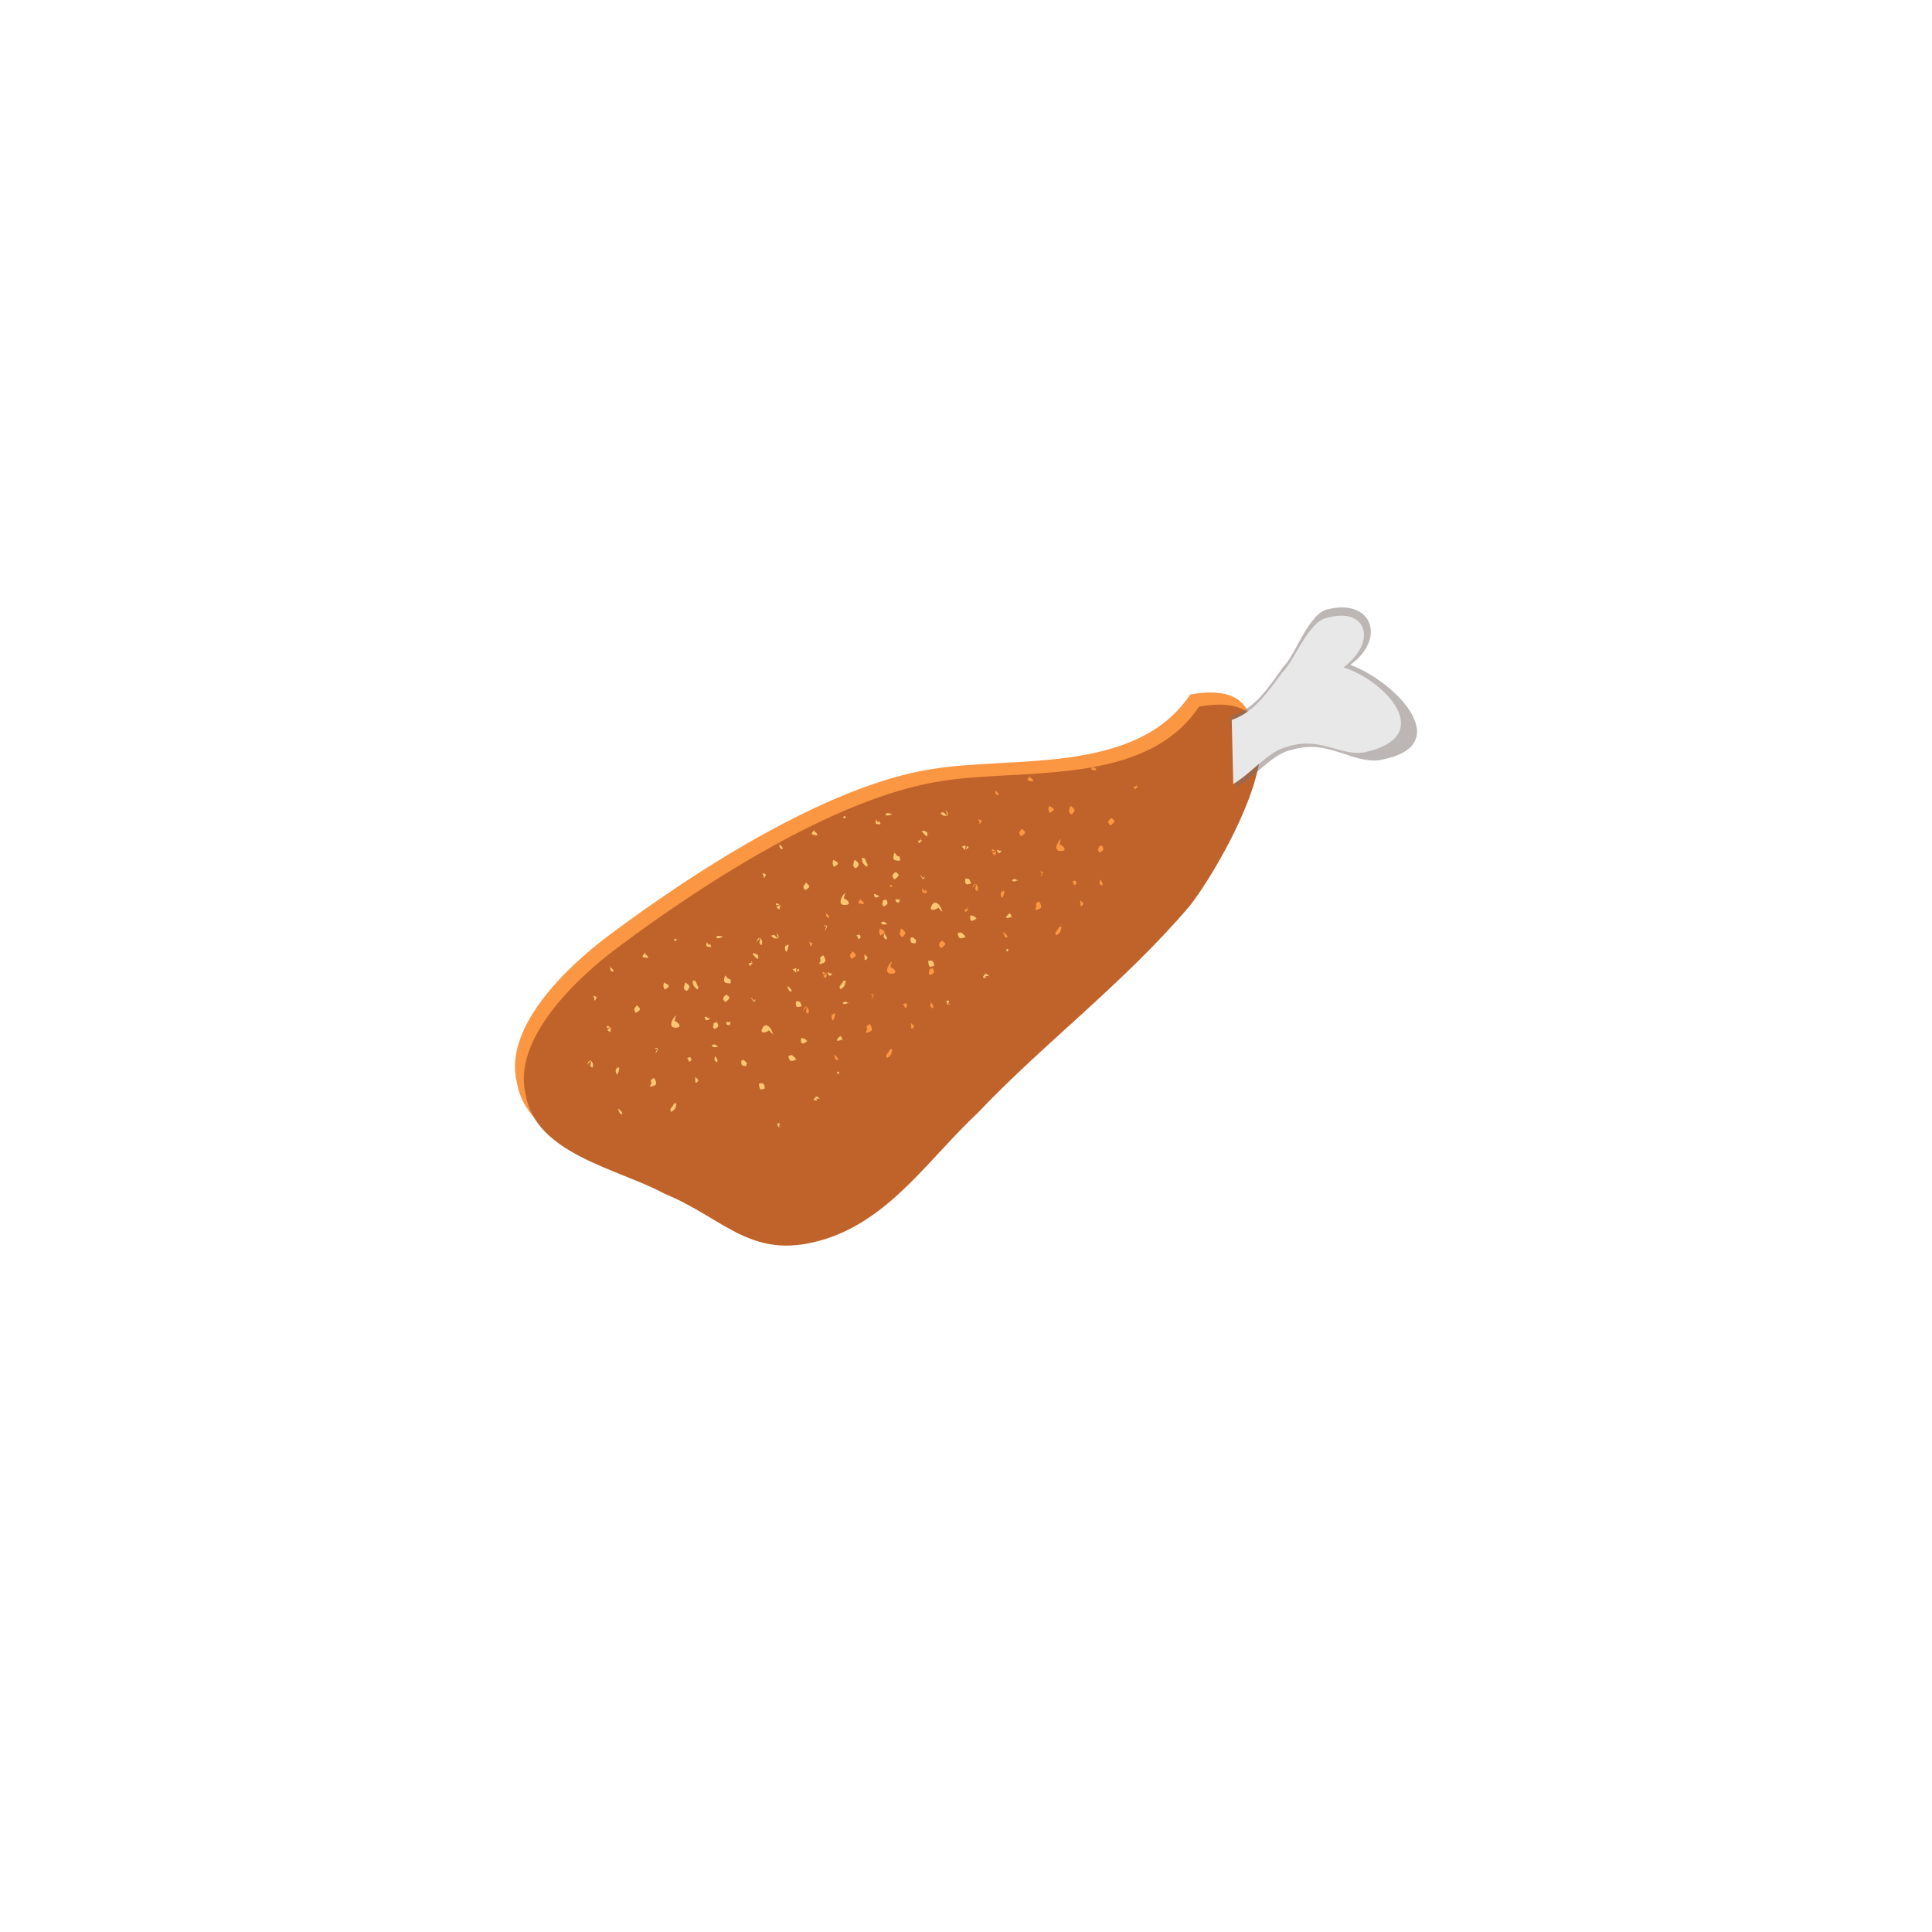
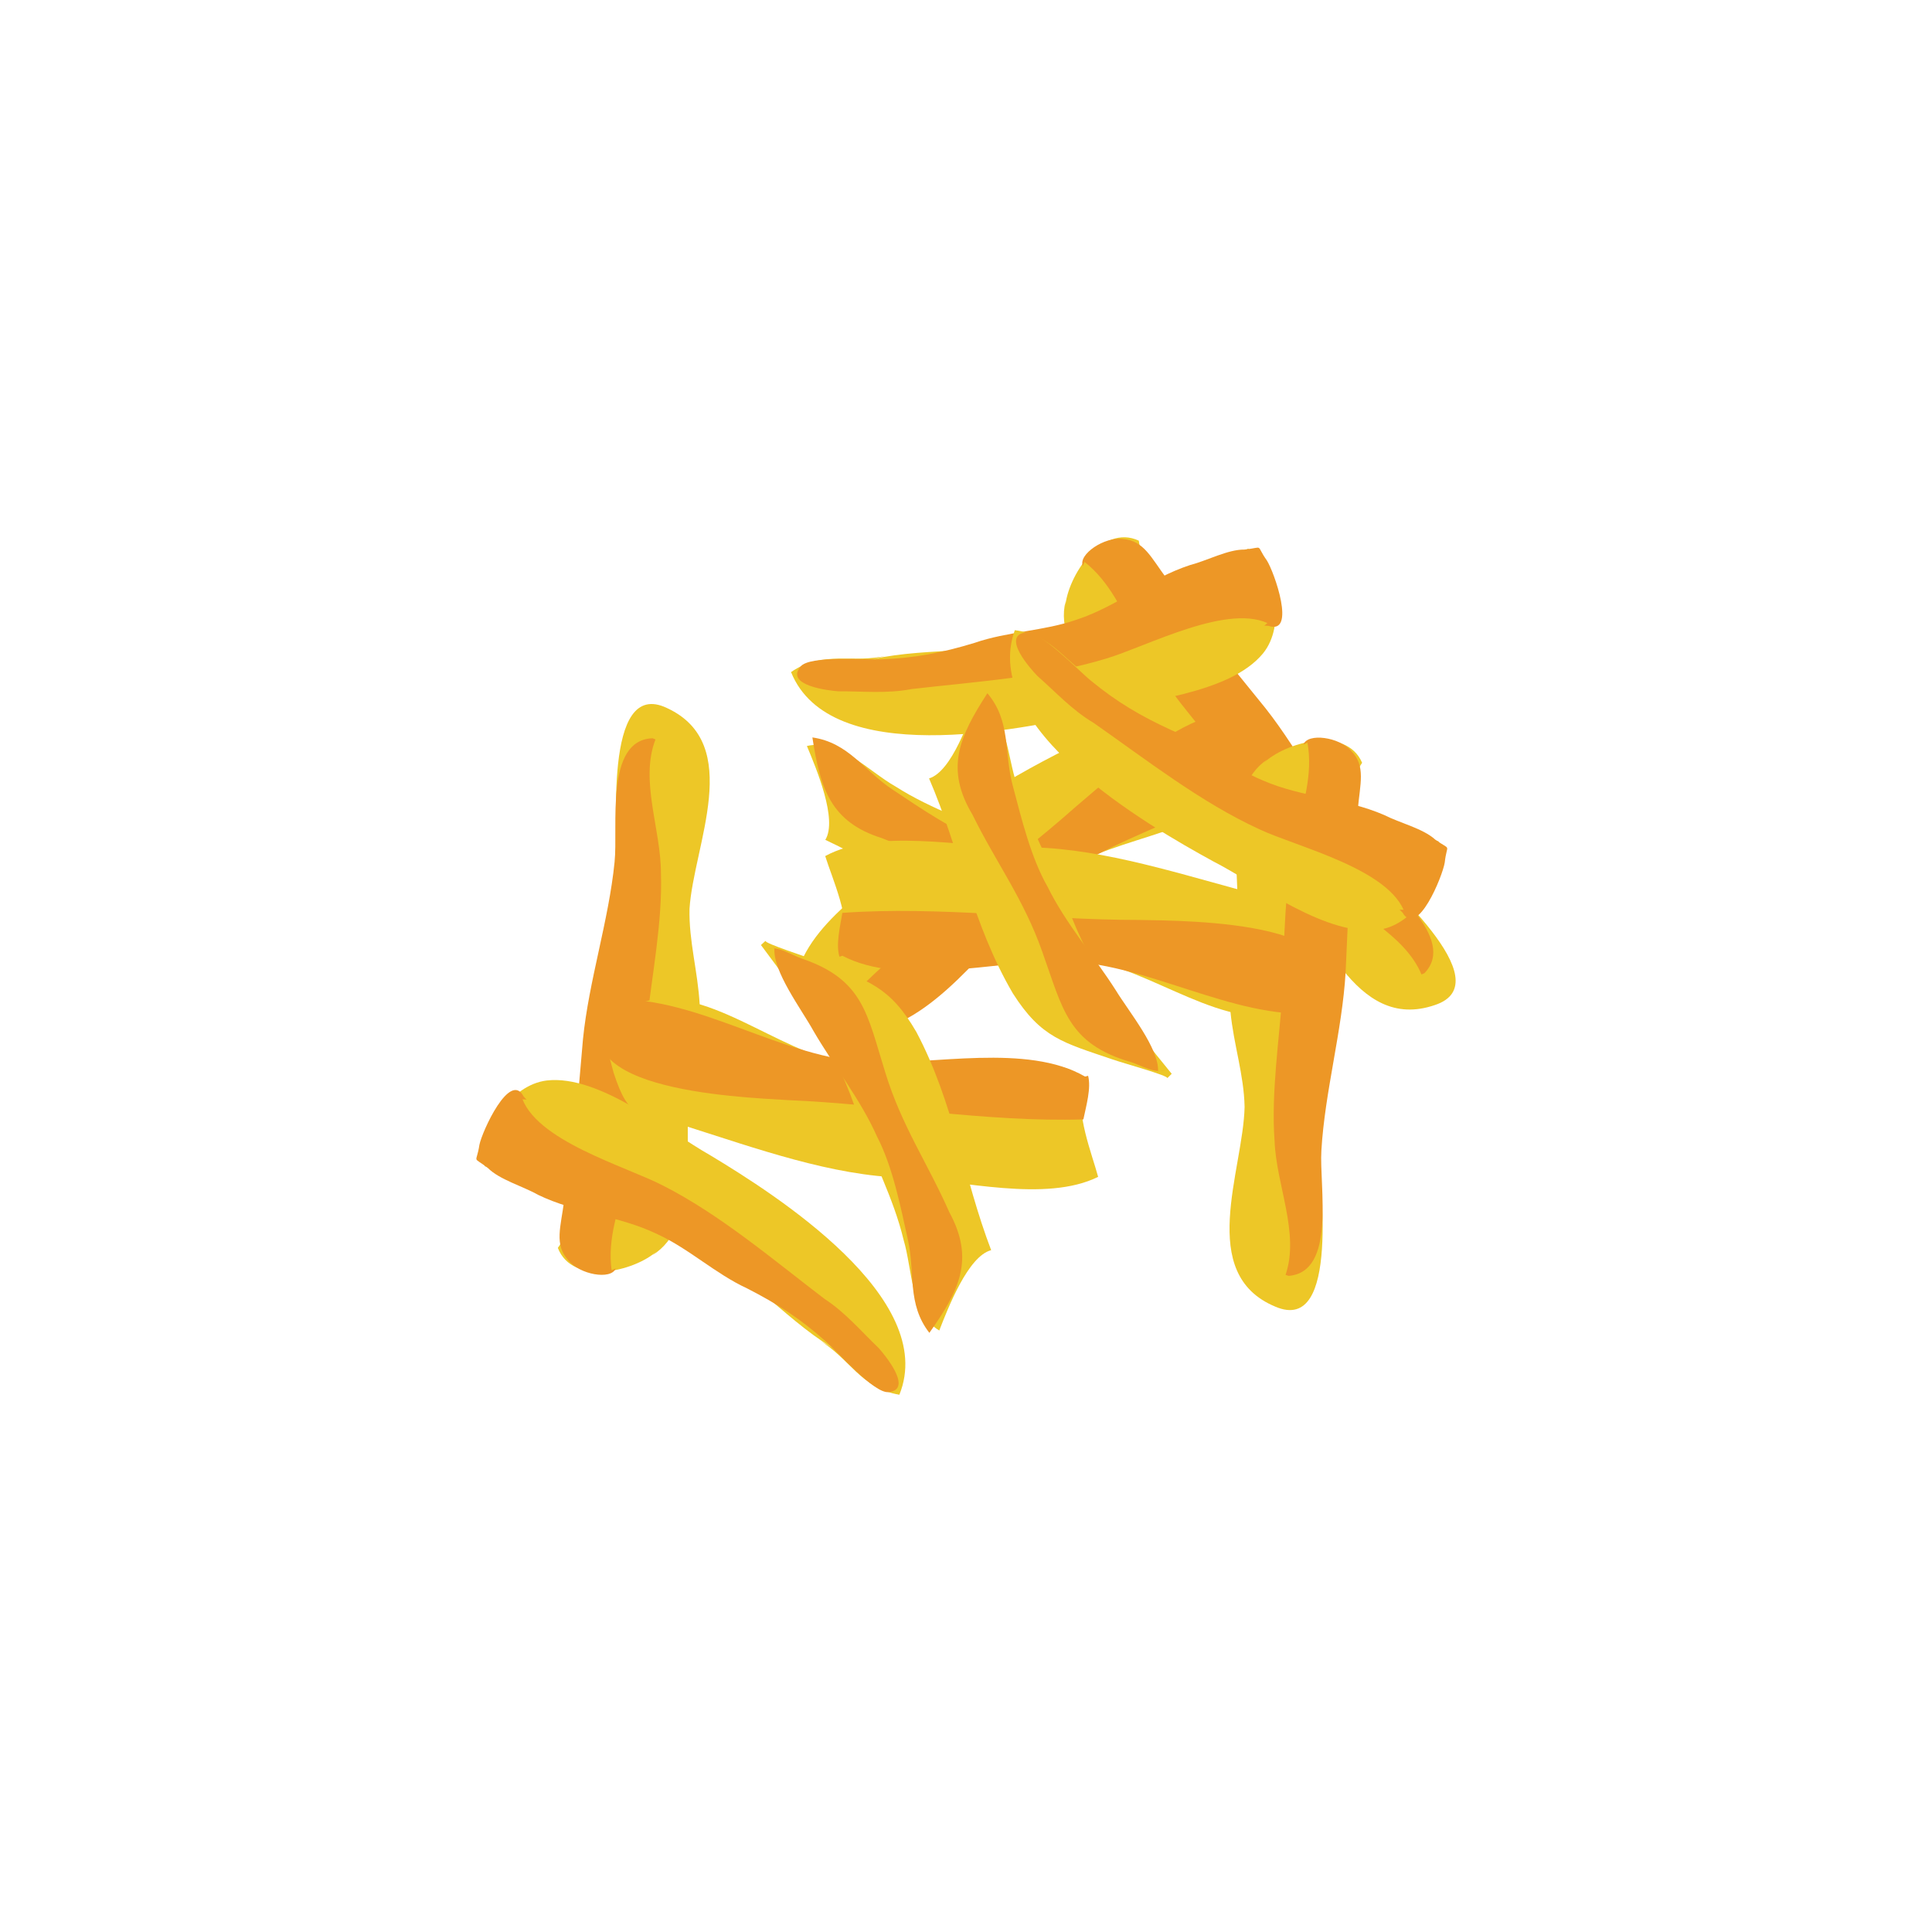
<svg xmlns="http://www.w3.org/2000/svg" version="1.1" id="Ebene_1" x="0px" y="0px" width="450px" height="450px" viewBox="0 0 450 450" enable-background="new 0 0 450 450" xml:space="preserve">
-   <g id="chicken_wing">
-     <g>
-       <path fill="#FB9642" d="M277.217,161.765c-12.505,18.854-41.693,14.277-60.122,17.364c-24.864,3.805-56.687,24.807-75.457,38.881    c-9.39,7.043-24.5,21.234-21.238,34.168c2.316,13.821,21.463,17.17,32.28,23.006c14.478,5.955,20.571,16.229,38.169,10.362    c14.822-5.036,23.493-18.511,34.829-29.155c15.164-16.023,33.936-30.103,49.16-47.957    C281.506,200.394,307.633,156.3,277.217,161.765" />
-     </g>
-     <g>
-       <path fill="#C0632A" d="M279.27,164.59c-12.506,18.859-41.693,14.278-60.124,17.365c-24.866,3.805-56.687,24.807-75.458,38.883    c-9.385,7.041-24.495,21.234-21.234,34.168c2.316,13.82,21.46,17.17,32.277,23.008c14.477,5.95,20.571,16.229,38.168,10.36    c14.827-5.036,23.497-18.513,34.83-29.155c15.164-16.025,33.937-30.103,49.158-47.956    C283.557,203.221,309.688,159.129,279.27,164.59" />
-     </g>
-     <g>
-       <g>
-         <path fill="#FBC672" d="M148.315,234.139c-0.371,0.752-0.996,0.754-0.242,1.752C149.696,235.129,148.948,234.758,148.315,234.139     " />
-       </g>
-       <g>
-         <path fill="#FBC672" d="M154.919,228.345c-0.37,0.753-0.618,1.257-0.114,2.13c1.622-0.76,0.869-1.132-0.134-1.627" />
-       </g>
-       <g>
-         <path fill="#FBC672" d="M159.431,229.324c0.004,0.627-0.496,1.002,0.51,1.496c1.12-1.006,0.621-1.252-0.264-1.998" />
-       </g>
-       <g>
-         <path fill="#FBC672" d="M157.465,236.467c-1.122,1.008-1.862,3.143,0.14,2.881c1.627-0.134-0.134-1.629-0.509-1.5" />
-       </g>
-       <g>
-         <path fill="#FBC672" d="M152.998,244.252c0.127,0.373-0.37,0.752-0.245,1.127c0.247-0.501,0.372-0.754,0.495-1.004     c-0.124-0.373-0.752-0.372-0.626,0.002" />
-       </g>
-       <g>
-         <path fill="#FBC672" d="M160.018,246.469c0.252,0.124,0.381,0.498,0.507,0.871c0.874-0.503,0.373-0.752,0.244-1.125" />
-       </g>
-       <g>
-         <path fill="#FBC672" d="M166.234,238.299c0.006,0.629-0.496,1.002,0.259,1.377c1.251-0.632,0.746-0.881,0.493-1.63" />
-       </g>
-       <g>
-         <path fill="#FBC672" d="M168.706,232.03c-0.121,0.25-0.624,0.629,0.257,1.376c1.497-1.137,0.874-1.133,0.245-1.756" />
-       </g>
-       <g>
-         <path fill="#FBC672" d="M151.791,252.393c0.121-0.25-0.252-0.123-0.375,0.754c1.749-0.386,1.624-0.762,0.991-2.006     c-0.626,0.002-0.498,0.377-0.871,0.502" />
-       </g>
-       <g>
-         <path fill="#FBC672" d="M143.63,248.053c-0.12,0.877-0.488,1.631,0.138,2.254c0.373-0.753,0.373-0.753,0.491-1.631     c-0.501-0.246-0.498,0.381-0.749,0.254" />
-       </g>
-       <g>
-         <path fill="#FBC672" d="M144.187,258.938c0.379,1.129,1.628,0.494-0.254-0.746" />
-       </g>
-       <g>
-         <path fill="#FBC672" d="M156.82,257.375c-0.373,0.752-0.999,0.756-0.493,1.629c0.875-0.505,0.997-0.754,1.242-1.887     c-0.126-0.371-0.627,0.006-0.627,0.006" />
-       </g>
-       <g>
-         <path fill="#FBC672" d="M161.924,251.465c0.249,0.123-0.25,0.502,0.251,0.75c0.999-0.756,0.123-0.877-0.259-1.377" />
-       </g>
-       <g>
-         <path fill="#FBC672" d="M166.524,245.936c0.002,0.621-0.496,1.004,0.51,1.5C167.405,246.682,166.653,246.311,166.524,245.936" />
-       </g>
-       <g>
-         <path fill="#FBC672" d="M142.334,239.297c-0.247,0.504-1.625,0.137-0.245,1.131c0.371-1.38,0.371-0.757-0.506-1.501     c-0.375,0.13-0.248,0.501-0.248,0.501" />
-       </g>
-       <g>
-         <path fill="#FBC672" d="M137.617,246.959c0.13,1-0.62,1.252,0.383,1.748C138.249,247.578,138.123,247.832,137.617,246.959     c-0.747,0.253-0.627,0.627-0.87,1.127" />
-       </g>
-       <g>
-         <path fill="#FBC672" d="M138.291,232.309c0.253,0.125,0.006,0.625,0.258,0.75c0.87-1.131,0.117-0.877-0.38-1.125" />
-       </g>
-       <g>
-         <path fill="#FBC672" d="M142.139,225.156c0.125,0.374-0.373,0.752,0.633,1.25l0.122-0.256l0,0     c-0.254-0.747-0.629-0.62-1.007-1.117" />
-       </g>
-       <g>
-         <path fill="#FBC672" d="M150.382,221.736c-0.747,0.877-1.247,1.256,0.256,1.375c0.25,0.121,0.498-0.378,0.373-0.131     c-0.501-0.869-1.128-0.869-0.877-0.744" />
-       </g>
-       <g>
-         <path fill="#FBC672" d="M157.75,218.818c-0.376,0.126-0.63-0.624-0.748,0.254l0.25,0.125c0.623-0.006,0,0,0,0" />
-       </g>
-       <g>
-         <path fill="#FBC672" d="M164.638,219.41c0.003,0.625-0.621,1.254,1.005,1.119l0,0c0.125-0.252-0.375-0.498-0.253-0.749     c-0.376,0.128-0.248,0.503-0.248,0.503" />
-       </g>
-       <g>
-         <path fill="#FBC672" d="M175.051,224.238c-0.126,0.25-1.127-0.248-0.369,0.752l0.62-0.628c-0.63-0.622-0.38-0.5-0.125-0.375" />
-       </g>
-     </g>
-     <g>
-       <g>
-         <path fill="#FBC672" d="M186.784,234.341c-0.452-0.707-0.131-1.245-1.375-1.11C185.219,235.012,185.928,234.561,186.784,234.341" />
-       </g>
-       <g>
-         <path fill="#FBC672" d="M188.339,242.986c-0.452-0.707-0.759-1.18-1.763-1.197c-0.19,1.783,0.52,1.33,1.46,0.725" />
-       </g>
-       <g>
-         <path fill="#FBC672" d="M185.17,246.348c-0.536-0.324-0.6-0.943-1.543-0.339c0.284,1.481,0.754,1.175,1.848,0.81" />
-       </g>
-       <g>
-         <path fill="#FBC672" d="M180.067,240.975c-0.285-1.479-1.727-3.213-2.537-1.365c-0.724,1.464,1.461,0.724,1.546,0.338" />
-       </g>
-       <g>
-         <path fill="#FBC672" d="M175.705,233.132c-0.389-0.081-0.455-0.702-0.839-0.788c0.303,0.471,0.451,0.707,0.604,0.94     c0.387,0.083,0.707-0.451,0.321-0.536" />
-       </g>
-       <g>
-         <path fill="#FBC672" d="M170.182,238.003c-0.235,0.151-0.623,0.065-1.011-0.017c-0.015,1.008,0.459,0.705,0.844,0.791" />
-       </g>
-       <g>
-         <path fill="#FBC672" d="M173.972,247.543c-0.538-0.318-0.604-0.941-1.312-0.488c-0.1,1.396,0.371,1.094,1.143,1.262" />
-       </g>
-       <g>
-         <path fill="#FBC672" d="M178.071,252.896c-0.153-0.237-0.221-0.859-1.315-0.491c0.201,1.868,0.52,1.331,1.379,1.112" />
-       </g>
-       <g>
-         <path fill="#FBC672" d="M169.354,227.896c0.152,0.235,0.234-0.151-0.453-0.707c-0.575,1.699-0.186,1.783,1.208,1.885     c0.32-0.539-0.064-0.621,0.019-1.01" />
-       </g>
-       <g>
-         <path fill="#FBC672" d="M177.282,223.148c-0.69-0.559-1.146-1.264-2.002-1.047c0.452,0.709,0.452,0.709,1.144,1.264     c0.47-0.302-0.068-0.622,0.168-0.775" />
-       </g>
-       <g>
-         <path fill="#FBC672" d="M167.667,218.004c-1.158-0.249-1.262,1.144,0.773,0.173" />
-       </g>
-       <g>
-         <path fill="#FBC672" d="M162.493,229.636c-0.455-0.706-0.134-1.243-1.143-1.261c-0.019,1.01,0.134,1.245,0.969,2.035     c0.387,0.087,0.324-0.539,0.324-0.539" />
-       </g>
-       <g>
-         <path fill="#FBC672" d="M164.919,237.057c-0.234,0.148-0.299-0.471-0.772-0.171c0.135,1.246,0.69,0.556,1.311,0.488" />
-       </g>
-       <g>
-         <path fill="#FBC672" d="M167.285,243.854c-0.538-0.32-0.605-0.942-1.55-0.338C166.191,244.221,166.898,243.768,167.285,243.854" />
-       </g>
-       <g>
-         <path fill="#FBC672" d="M185.448,226.551c-0.303-0.466,0.727-1.459-0.84-0.79c0.993,1.028,0.456,0.71,1.546,0.339     c0.085-0.385-0.303-0.471-0.303-0.471" />
-       </g>
-       <g>
-         <path fill="#FBC672" d="M181.322,218.56c-0.926-0.401-0.759-1.179-1.7-0.571C180.464,218.777,180.312,218.542,181.322,218.56     c0.168-0.771-0.216-0.858-0.522-1.329" />
-       </g>
-       <g>
-         <path fill="#FBC672" d="M193.52,226.699c-0.236,0.15-0.538-0.324-0.773-0.172c0.52,1.33,0.688,0.556,1.161,0.253" />
-       </g>
-       <g>
-         <path fill="#FBC672" d="M197.664,233.68c-0.385-0.082-0.448-0.705-1.393-0.104l0.148,0.238l0,0     c0.774,0.168,0.859-0.219,1.479-0.284" />
-       </g>
-       <g>
-         <path fill="#FBC672" d="M196.344,242.508c-0.37-1.094-0.434-1.717-1.312-0.486c-0.234,0.149,0.064,0.619-0.082,0.384     c1.005,0.019,1.325-0.521,1.092-0.367" />
-       </g>
-       <g>
-         <path fill="#FBC672" d="M195.04,250.326c0.084-0.385,0.857-0.217,0.17-0.771l-0.235,0.149c-0.32,0.537,0,0,0,0" />
-       </g>
-       <g>
-         <path fill="#FBC672" d="M190.979,255.921c-0.537-0.319-0.754-1.179-1.479,0.284l0,0c0.15,0.238,0.621-0.066,0.771,0.17     c0.085-0.387-0.299-0.471-0.299-0.471" />
-       </g>
-       <g>
-         <path fill="#FBC672" d="M181.469,262.352c-0.149-0.235,0.792-0.843-0.449-0.707l0.216,0.855c0.856-0.215,0.621-0.064,0.389,0.087     " />
-       </g>
-     </g>
-     <g>
-       <g>
-         <path fill="#FBC672" d="M187.74,205.568c-0.372,0.75-1,0.754-0.241,1.754C189.122,206.561,188.37,206.189,187.74,205.568" />
-       </g>
-       <g>
-         <path fill="#FBC672" d="M194.345,199.776c-0.373,0.75-0.621,1.257-0.117,2.127c1.623-0.759,0.871-1.13-0.134-1.625" />
-       </g>
-       <g>
-         <path fill="#FBC672" d="M198.855,200.754c0.004,0.625-0.494,1.004,0.508,1.499c1.122-1.007,0.621-1.253-0.26-1.999" />
-       </g>
-       <g>
-         <path fill="#FBC672" d="M196.891,207.9c-1.122,1.004-1.861,3.136,0.136,2.879c1.629-0.135-0.13-1.63-0.506-1.5" />
-       </g>
-       <g>
-         <path fill="#FBC672" d="M192.422,215.684c0.128,0.37-0.373,0.752-0.244,1.129c0.248-0.505,0.373-0.759,0.494-1.006     c-0.125-0.376-0.751-0.374-0.625,0.003" />
-       </g>
-       <g>
-         <path fill="#FBC672" d="M199.446,217.9c0.248,0.122,0.376,0.498,0.501,0.871c0.875-0.502,0.373-0.749,0.245-1.126" />
-       </g>
-       <g>
-         <path fill="#FBC672" d="M205.659,209.732c0.007,0.625-0.494,1.004,0.257,1.377c1.249-0.635,0.748-0.883,0.492-1.633" />
-       </g>
-       <g>
-         <path fill="#FBC672" d="M208.133,203.461c-0.126,0.252-0.625,0.627,0.259,1.374c1.494-1.133,0.868-1.128,0.238-1.752" />
-       </g>
-       <g>
-         <path fill="#FBC672" d="M191.212,223.823c0.125-0.251-0.25-0.121-0.37,0.755c1.749-0.385,1.621-0.76,0.99-2.01     c-0.625,0.006-0.498,0.381-0.873,0.506" />
-       </g>
-       <g>
-         <path fill="#FBC672" d="M183.052,219.487c-0.115,0.874-0.488,1.628,0.141,2.249c0.37-0.752,0.37-0.752,0.489-1.629     c-0.498-0.248-0.498,0.378-0.746,0.254" />
-       </g>
-       <g>
-         <path fill="#FBC672" d="M183.611,230.373c0.379,1.122,1.629,0.49-0.253-0.753" />
-       </g>
-       <g>
-         <path fill="#FBC672" d="M196.246,228.805c-0.374,0.756-0.998,0.758-0.496,1.631c0.874-0.502,0.996-0.757,1.244-1.885     c-0.125-0.375-0.627,0.004-0.627,0.004" />
-       </g>
-       <g>
-         <path fill="#FBC672" d="M201.346,222.896c0.251,0.124-0.249,0.502,0.253,0.75c0.997-0.756,0.12-0.875-0.259-1.375" />
-       </g>
-       <g>
-         <path fill="#FBC672" d="M205.949,217.368c0.003,0.624-0.494,1.003,0.508,1.498C206.829,218.111,206.078,217.741,205.949,217.368" />
-       </g>
-       <g>
-         <path fill="#FBC672" d="M181.756,210.729c-0.245,0.502-1.624,0.135-0.242,1.129c0.367-1.377,0.37-0.753-0.51-1.498     c-0.376,0.127-0.251,0.499-0.251,0.499" />
-       </g>
-       <g>
-         <path fill="#FBC672" d="M177.041,218.39c0.131,1.002-0.62,1.255,0.385,1.747C177.67,219.012,177.548,219.263,177.041,218.39     c-0.752,0.253-0.624,0.627-0.872,1.13" />
-       </g>
-       <g>
-         <path fill="#FBC672" d="M177.715,203.742c0.251,0.124,0.004,0.625,0.254,0.748c0.874-1.129,0.122-0.877-0.379-1.124" />
-       </g>
-       <g>
-         <path fill="#FBC672" d="M181.56,196.586c0.128,0.378-0.373,0.756,0.632,1.25l0.123-0.252l0,0     c-0.253-0.748-0.627-0.62-1.005-1.121" />
-       </g>
-       <g>
-         <path fill="#FBC672" d="M189.807,193.165c-0.749,0.882-1.248,1.26,0.256,1.376c0.252,0.124,0.5-0.379,0.376-0.125     c-0.508-0.877-1.133-0.875-0.883-0.749" />
-       </g>
-       <g>
-         <path fill="#FBC672" d="M197.175,190.249c-0.375,0.129-0.63-0.624-0.749,0.255l0.25,0.126c0.624-0.007,0,0,0,0" />
-       </g>
-       <g>
-         <path fill="#FBC672" d="M204.061,190.841c0.004,0.626-0.621,1.253,1.01,1.12l0,0c0.124-0.252-0.381-0.497-0.255-0.748     c-0.376,0.125-0.247,0.502-0.247,0.502" />
-       </g>
-       <g>
-         <path fill="#FBC672" d="M214.478,195.67c-0.129,0.25-1.132-0.247-0.374,0.754l0.624-0.631c-0.63-0.623-0.379-0.499-0.131-0.375" />
-       </g>
-     </g>
+   <g id="fries">
    <g>
      <g>
        <g>
-           <path fill="#FB9642" d="M198.581,221.574c-0.371,0.752-1,0.758-0.242,1.755C199.962,222.567,199.21,222.197,198.581,221.574" />
+           <path fill="#EDC727" d="M202.94,237.701c-2.29-5.309-12.185-9.719-16.79-12.5c4.65-12.893,22.319-22.637,32.372-31.482      c12.367-11.371,29.565-19.04,45.266-26.828c10.042-4.924,9.708-8.268,20.41-2.59c8.628,5.215,11.851,6.377,6.864,15.93      c-6.844,13.924-31.278,14.081-43.756,23.029c-8.313,5.972-17.904,12.74-25.418,19.982c-4.627,5.055-10.548,18.75-18.722,15.383" />
        </g>
        <g>
-           <path fill="#FB9642" d="M205.185,215.782c-0.373,0.753-0.617,1.255-0.112,2.13c1.623-0.76,0.87-1.131-0.135-1.628" />
+           <g>
+             <path fill="#EDC727" d="M248.105,141.464c0.478-7.159,8.498-19.566,17.144-15.535l0,0c0.95,7.253,7.573,11.436,11.485,17.452       c3.912,6.011,6.892,13.116,11.392,18.877c9.258,12.128,18.76,24.842,28.607,36.717c5.343,6.112,33.378,29.845,17.493,35.113       c-18.841,6.506-26.64-18.754-36.239-30.037c-5.097-5.523-11.47-9.109-17.159-14.377c-6.28-5.022-9.008-11.535-13.76-17.895       c-6.086-7.88-22.006-19.303-18.869-31.751" />
+           </g>
+           <g>
+             <path fill="#ED9726" d="M252.609,130.876c5.941,4.677,8.779,11.444,12.297,17.938c6.18,10.942,13.82,19.68,21.748,29.1       c6.964,9.024,13.82,19.682,21.857,27.46c7.073,7.386,18.607,12.109,22.581,21.59l0.682-0.284l0,0       c7.775-8.037-8.518-20.315-13.669-26.916c-8.496-10.77-14.851-24.028-23.344-34.801c-8.212-10.094-16.424-20.188-22.992-30.172       c-3.627-4.852-5.33-8.911-10.242-9.242c-4.239-0.614-10.446,3.582-9.311,6.29" />
+           </g>
        </g>
        <g>
-           <path fill="#FB9642" d="M209.696,216.762c0.005,0.626-0.495,1.003,0.51,1.497c1.122-1.007,0.618-1.253-0.262-2" />
+           <g>
+             <path fill="#EDC727" d="M203.157,153.555c13.737-3.059,27.95-0.613,41.011-6.31c15.146-6.697,32.174-11.535,46.54-19.442       c6.526,5.353,8.807,17.884,3.454,24.412c-7.859,9.513-28.104,10.957-39.527,13.895c-17.255,3.963-61.332,12.932-70.387-9.572       c7.563-5.219,14.514-1.852,22.429-3.884" />
+           </g>
+           <g>
+             <path fill="#ED9726" d="M294.413,145.707c0.655-0.169,0.729-1.236,1.724-0.096l0,0c-9.475-5.602-29.104,5.027-38.521,7.795       c-14.254,4.354-30.417,5.361-45.345,7.096c-5.656,1.105-11.402,0.484-16.983,0.518c-2.136-0.15-12.563-1.314-8.817-5.772       c2.115-2.641,15.338-1.491,18.784-1.678c7.958-0.294,14.27-1.567,21.723-3.829c7.7-2.672,16.072-2.726,23.766-5.4       c9.669-3.18,16.765-9.546,26.432-12.724c3.934-1.009,8.842-3.669,12.697-3.611c4.759-0.52,2.457-1.329,5.188,2.511       c1.74,2.699,6.924,17.443,0.424,15.265" />
+           </g>
        </g>
        <g>
-           <path fill="#FB9642" d="M207.728,223.904c-1.118,1.008-1.857,3.141,0.145,2.879c1.625-0.133-0.136-1.627-0.508-1.5" />
+           <path fill="#ED9726" d="M204.569,239.896c15.123-3.73,27.523-22.833,38.511-32.495c14.896-13.301,39.217-16.625,52.861-30.687      l0,0c-2.817-26.583-36.534,3.661-45.373,11.19c-16.666,14.811-36.857,28.348-52.649,44.541c1.753,2.776,3.759,6.561,6.271,8.079      " />
        </g>
        <g>
-           <path fill="#FB9642" d="M203.263,231.688c0.128,0.375-0.37,0.754-0.246,1.129c0.248-0.502,0.374-0.754,0.499-1.004      c-0.127-0.373-0.755-0.371-0.626,0.004" />
-         </g>
-         <g>
-           <path fill="#FB9642" d="M210.287,233.906c0.25,0.123,0.375,0.498,0.504,0.874c0.874-0.507,0.37-0.755,0.244-1.128" />
-         </g>
-         <g>
-           <path fill="#FB9642" d="M216.503,225.742c0.001,0.623-0.499,0.999,0.255,1.372c1.248-0.634,0.746-0.88,0.493-1.628" />
-         </g>
-         <g>
-           <path fill="#FB9642" d="M218.972,219.468c-0.122,0.251-0.619,0.629,0.259,1.376c1.495-1.135,0.869-1.131,0.239-1.751" />
-         </g>
-         <g>
-           <path fill="#FB9642" d="M202.053,239.832c0.125-0.254-0.251-0.127-0.37,0.75c1.75-0.383,1.622-0.756,0.991-2.008      c-0.625,0.004-0.499,0.378-0.875,0.506" />
-         </g>
-         <g>
-           <path fill="#FB9642" d="M193.894,235.49c-0.117,0.877-0.491,1.631,0.136,2.254c0.372-0.752,0.372-0.752,0.496-1.63      c-0.504-0.249-0.5,0.376-0.749,0.253" />
-         </g>
-         <g>
-           <path fill="#FB9642" d="M194.451,246.377c0.38,1.125,1.629,0.492-0.253-0.75" />
-         </g>
-         <g>
-           <path fill="#FB9642" d="M207.083,244.811c-0.37,0.754-0.996,0.758-0.488,1.629c0.874-0.504,0.997-0.756,1.24-1.885      c-0.125-0.373-0.626,0.006-0.626,0.006" />
-         </g>
-         <g>
-           <path fill="#FB9642" d="M212.187,238.904c0.254,0.123-0.247,0.502,0.254,0.748c0.999-0.756,0.122-0.879-0.254-1.377" />
-         </g>
-         <g>
-           <path fill="#FB9642" d="M216.79,233.372c0.002,0.625-0.496,1.003,0.51,1.499C217.67,234.121,216.918,233.746,216.79,233.372" />
-         </g>
-         <g>
-           <path fill="#FB9642" d="M192.6,226.734c-0.248,0.505-1.627,0.138-0.245,1.129c0.366-1.377,0.373-0.752-0.507-1.502      c-0.377,0.13-0.248,0.502-0.248,0.502" />
-         </g>
-         <g>
-           <path fill="#FB9642" d="M187.883,234.396c0.128,1-0.619,1.252,0.382,1.75C188.51,235.02,188.387,235.271,187.883,234.396      c-0.749,0.252-0.624,0.627-0.871,1.131" />
-         </g>
-         <g>
-           <path fill="#FB9642" d="M188.559,219.748c0.251,0.122,0.003,0.624,0.253,0.748c0.871-1.129,0.12-0.875-0.381-1.124" />
-         </g>
-         <g>
-           <path fill="#FB9642" d="M192.401,212.594c0.128,0.373-0.371,0.75,0.633,1.246l0.125-0.248l0,0      c-0.253-0.753-0.629-0.625-1.008-1.121" />
-         </g>
-         <g>
-           <path fill="#FB9642" d="M200.646,209.176c-0.744,0.877-1.244,1.255,0.257,1.371c0.251,0.125,0.498-0.377,0.375-0.129      c-0.508-0.873-1.13-0.867-0.879-0.746" />
-         </g>
-         <g>
-           <path fill="#FB9642" d="M208.016,206.256c-0.377,0.125-0.626-0.621-0.749,0.254l0.253,0.125c0.625-0.005,0,0,0,0" />
-         </g>
-         <g>
-           <path fill="#FB9642" d="M214.901,206.846c0.007,0.624-0.617,1.256,1.008,1.121l0,0c0.126-0.25-0.375-0.497-0.253-0.748      c-0.372,0.127-0.249,0.5-0.249,0.5" />
-         </g>
-         <g>
-           <path fill="#FB9642" d="M225.313,211.674c-0.118,0.252-1.123-0.242-0.37,0.752l0.624-0.629      c-0.626-0.621-0.378-0.496-0.125-0.373" />
+           <g>
+             <path fill="#EDC727" d="M280.079,210.983c-0.248-0.589-9.472,3.972-12.429,5.212c-11.244,4.712-15.731,7.287-27.588,3.904       c-17.73-5.787-31.375-16.77-47.829-24.484c2.899-4.693-2.059-16.529-4.292-21.857c7.601-1.789,14.28,5.844,20.652,9.435       c8.552,5.463,18.132,8.403,27.026,13.025c14.431,7.868,28.903,10.851,44.554,13.334" />
+           </g>
+           <g>
+             <path fill="#ED9726" d="M278.486,209.987c-1.465,2.206-4.457,2.664-7.168,3.8c-13.937,6.637-20.162,1.281-32.543-5.472       c-11.426-6.354-21.822-8.37-33.355-13.09c-11.924-3.757-14.368-11.495-16.198-23.464c8.47,1.225,11.985,7.711,18.606,12.105       c6.616,4.393,14.479,9.855,21.882,12.324c8.651,3.542,18.763,4.875,27.808,7.457c5.48,1.684,16.555,3.412,19.897,7.584" />
+           </g>
        </g>
      </g>
      <g>
        <g>
-           <path fill="#FB9642" d="M238.006,193.005c-0.372,0.753-0.996,0.757-0.24,1.753C239.387,193.999,238.637,193.627,238.006,193.005      " />
+           <g>
+             <path fill="#EDC727" d="M153.055,291.377c-5.316,4.822-19.701,8.182-23.124-0.722l0,0c4.349-5.88,2.486-13.487,3.848-20.533       c1.358-7.042,4.146-14.224,4.905-21.497c1.756-15.154,3.745-30.902,4.902-46.286c0.396-8.109-3.305-44.651,11.785-37.417       c18.077,8.398,6.152,31.994,5.23,46.777c-0.167,7.514,1.932,14.52,2.368,22.262c1.033,7.977-1.524,14.553-2.52,22.432       c-1.092,9.897,2.438,29.17-8.462,35.951" />
+           </g>
+           <g>
+             <path fill="#ED9726" d="M142.459,295.869c-1.029-7.491,1.629-14.33,3.605-21.445c3.147-12.167,3.717-23.762,4.547-36.045       c1.254-11.328,3.72-23.76,3.334-34.939c0.037-10.223-4.988-21.633-1.266-31.216l-0.688-0.267l0,0       c-11.176,0.387-7.975,20.535-8.848,28.861c-1.361,13.652-5.994,27.604-7.36,41.257c-1.096,12.962-2.194,25.931-4.395,37.674       c-0.759,6.011-2.353,10.116,0.952,13.765c2.629,3.385,10.007,4.674,11.07,1.937" />
+           </g>
        </g>
        <g>
-           <path fill="#FB9642" d="M244.611,187.213c-0.375,0.752-0.621,1.255-0.117,2.13c1.622-0.759,0.871-1.131-0.131-1.627" />
+           <path fill="#EDC727" d="M252.37,253.466c-2.035,5.409,2.024,15.455,3.407,20.651c-12.295,6.052-31.777,0.801-45.153,0.188      c-16.796-0.4-34.498-6.822-51.21-12.113c-10.642-3.432-12.723-0.791-16.484-12.311c-2.588-9.742-4.1-12.816,6.118-16.229      c14.591-5.271,32.29,11.58,47.479,13.802c10.132,1.475,21.732,3.262,32.168,3.266c6.84-0.427,20.611-6.174,24.154,1.923" />
        </g>
        <g>
-           <path fill="#FB9642" d="M249.122,188.191c0,0.626-0.498,1.006,0.507,1.5c1.121-1.005,0.621-1.257-0.264-2" />
+           <g>
+             <path fill="#EDC727" d="M193.8,313.878c-12.011-7.333-20.546-18.962-33.899-23.929c-15.55-5.695-31.166-14.033-46.994-18.316       c-0.982-8.382,6.076-18.984,14.462-19.969c12.263-1.387,27.832,11.625,38.096,17.441c15.169,9.127,53.12,33.271,44.017,55.754       c-9.067-1.492-11.732-8.741-18.838-12.773" />
+           </g>
+           <g>
+             <path fill="#ED9726" d="M122.669,256.174c-0.59-0.334-1.384,0.385-1.306-1.128l0,0c2.93,10.61,24.438,16.587,33.138,21.134       c13.282,6.76,25.614,17.258,37.562,26.371c4.838,3.133,8.545,7.568,12.586,11.422c1.43,1.588,8.128,9.666,2.339,10.275       c-3.359,0.434-12.076-9.576-14.687-11.836c-5.932-5.311-11.357-8.778-18.293-12.322c-7.398-3.422-13.46-9.197-20.855-12.611       c-9.166-4.422-18.691-4.77-27.855-9.192c-3.531-2.005-8.91-3.496-11.646-6.22c-3.788-2.926-2.69-0.745-1.991-5.405       c0.621-3.147,7.127-17.359,10.293-11.281" />
+           </g>
        </g>
        <g>
-           <path fill="#FB9642" d="M247.152,195.339c-1.117,1.005-1.86,3.135,0.141,2.876c1.628-0.133-0.13-1.629-0.508-1.5" />
+           <path fill="#ED9726" d="M252.727,250.753c-13.477-7.813-35.661-2.673-50.277-3.347c-19.96-0.771-39.771-15.26-59.351-14.61l0,0      c-16.428,21.087,28.836,22.726,40.424,23.444c22.279,0.912,46.208,5.186,68.817,4.49c0.665-3.211,1.851-7.33,1.097-10.168" />
        </g>
        <g>
-           <path fill="#FB9642" d="M242.688,203.119c0.129,0.374-0.371,0.755-0.244,1.128c0.248-0.501,0.373-0.754,0.496-1.003      c-0.127-0.377-0.752-0.375-0.623,0.002" />
+           <g>
+             <path fill="#EDC727" d="M178.303,219.142c-0.229,0.598,9.574,3.72,12.564,4.879c11.363,4.415,16.382,5.677,22.567,16.34       c8.743,16.479,10.94,33.853,17.427,50.828c-5.348,1.367-9.995,13.328-12.087,18.713c-6.711-3.988-6.22-14.12-8.313-21.129       c-2.363-9.871-7.217-18.637-10.411-28.137c-4.922-15.686-13.27-27.879-22.811-40.524" />
+           </g>
+           <g>
+             <path fill="#ED9726" d="M178.759,220.967c2.585-0.57,5.058,1.176,7.798,2.24c14.637,4.898,15.4,13.075,19.623,26.531       c3.812,12.503,9.897,21.174,14.92,32.576c5.972,10.983,2.362,18.25-4.633,28.137c-5.243-6.762-3.271-13.872-4.986-21.631       c-1.712-7.754-3.578-17.146-7.191-24.064c-3.77-8.553-10.12-16.533-14.842-24.67c-2.773-5.018-9.543-13.949-9.053-19.272" />
+           </g>
+         </g>
+       </g>
+       <g>
+         <g>
+           <path fill="#EDC727" d="M196.466,219.891c1.812-5.49-2.659-15.359-4.259-20.496c12.037-6.555,31.72-2.111,45.109-2.053      c16.801-0.295,34.748,5.389,51.664,9.984c10.776,2.986,12.748,0.262,16.98,11.615c2.99,9.627,4.628,12.636-5.441,16.469      c-14.36,5.871-32.738-10.234-48.011-11.824c-10.182-1.054-21.849-2.359-32.273-1.932c-6.818,0.709-20.338,7.021-24.213-0.924" />
        </g>
        <g>
-           <path fill="#FB9642" d="M249.709,205.336c0.253,0.125,0.379,0.502,0.504,0.875c0.874-0.505,0.373-0.755,0.247-1.126" />
+           <g>
+             <path fill="#EDC727" d="M294.128,177.9c5.112-5.035,19.345-8.989,23.136-0.235l0,0c-4.104,6.054-1.929,13.579-2.995,20.677       c-1.064,7.092-3.554,14.383-4.012,21.68c-1.128,15.214-2.463,31.031-2.98,46.449c-0.062,8.117,5.147,44.479-10.229,37.873       c-18.409-7.643-7.473-31.709-7.159-46.523c-0.147-7.512-2.533-14.424-3.289-22.139c-1.363-7.931,0.922-14.606,1.588-22.519       c0.682-9.937-3.643-29.043,6.965-36.272" />
+           </g>
+           <g>
+             <path fill="#ED9726" d="M304.53,172.973c1.337,7.442-1.035,14.389-2.714,21.577c-2.646,12.287-2.73,23.896-3.054,36.202       c-0.785,11.373-2.731,23.896-1.884,35.047c0.385,10.219,5.876,21.41,2.555,31.139l0.696,0.237l0,0       c11.152-0.847,7.12-20.849,7.647-29.202c0.796-13.695,4.847-27.83,5.645-41.524c0.562-12.998,1.119-26,2.832-37.825       c0.51-6.036,1.934-10.203-1.52-13.714c-2.768-3.271-10.191-4.256-11.142-1.475" />
+           </g>
        </g>
        <g>
-           <path fill="#FB9642" d="M255.926,197.172c0.006,0.623-0.496,1.001,0.258,1.371c1.248-0.629,0.748-0.879,0.488-1.628" />
+           <g>
+             <path fill="#EDC727" d="M252.488,157.104c12.305,6.833,21.311,18.097,34.859,22.506c15.771,5.048,31.721,12.734,47.711,16.358       c1.329,8.333-5.284,19.217-13.624,20.547c-12.191,1.896-28.29-10.462-38.782-15.85c-15.534-8.49-54.453-31.043-46.285-53.883       c9.122,1.115,12.085,8.249,19.351,11.981" />
+           </g>
+           <g>
+             <path fill="#ED9726" d="M325.944,211.817c0.604,0.309,1.365-0.442,1.354,1.071l0,0c-3.368-10.479-25.104-15.563-33.983-19.744       c-13.553-6.203-26.308-16.183-38.621-24.794c-4.965-2.931-8.852-7.208-13.047-10.891c-1.496-1.528-8.521-9.323-2.763-10.168       c3.337-0.573,12.462,9.067,15.163,11.216c6.146,5.063,11.713,8.299,18.787,11.555c7.533,3.113,13.827,8.633,21.357,11.738       c9.343,4.04,18.875,3.992,28.213,8.031c3.611,1.855,9.048,3.128,11.894,5.729c3.905,2.771,2.72,0.636,2.213,5.321       c-0.489,3.174-6.402,17.641-9.816,11.697" />
+           </g>
        </g>
        <g>
-           <path fill="#FB9642" d="M258.396,190.899c-0.125,0.253-0.623,0.629,0.256,1.374c1.5-1.13,0.873-1.13,0.244-1.751" />
+           <path fill="#ED9726" d="M196.223,222.615c13.789,7.248,35.744,1.196,50.375,1.263c19.973-0.058,40.366,13.601,59.905,12.142l0,0      c15.541-21.745-29.754-21.514-41.36-21.75c-22.297,0.012-46.384-3.269-68.944-1.643c-0.532,3.239-1.545,7.402-0.674,10.206" />
        </g>
        <g>
-           <path fill="#FB9642" d="M241.477,211.263c0.127-0.253-0.25-0.126-0.367,0.753c1.748-0.388,1.619-0.76,0.988-2.01      c-0.627,0.002-0.5,0.379-0.873,0.507" />
-         </g>
-         <g>
-           <path fill="#FB9642" d="M233.318,206.922c-0.12,0.874-0.488,1.629,0.138,2.254c0.372-0.752,0.372-0.752,0.491-1.631      c-0.5-0.247-0.496,0.376-0.749,0.251" />
-         </g>
-         <g>
-           <path fill="#FB9642" d="M233.875,217.809c0.38,1.127,1.631,0.491-0.255-0.748" />
-         </g>
-         <g>
-           <path fill="#FB9642" d="M246.508,216.242c-0.367,0.753-0.994,0.756-0.49,1.63c0.873-0.504,0.998-0.757,1.24-1.882      c-0.123-0.377-0.623,0.002-0.623,0.002" />
-         </g>
-         <g>
-           <path fill="#FB9642" d="M251.611,210.332c0.252,0.125-0.248,0.504,0.255,0.749c0.995-0.755,0.118-0.874-0.257-1.374" />
-         </g>
-         <g>
-           <path fill="#FB9642" d="M256.217,204.803c0.002,0.628-0.5,1.004,0.506,1.499C257.096,205.55,256.344,205.178,256.217,204.803" />
-         </g>
-         <g>
-           <path fill="#FB9642" d="M232.025,198.165c-0.25,0.505-1.629,0.136-0.248,1.128c0.371-1.375,0.373-0.752-0.508-1.498      c-0.371,0.126-0.248,0.503-0.248,0.503" />
-         </g>
-         <g>
-           <path fill="#FB9642" d="M227.307,205.828c0.133,1-0.617,1.252,0.385,1.748C227.936,206.45,227.811,206.699,227.307,205.828      c-0.748,0.252-0.621,0.627-0.871,1.13" />
-         </g>
-         <g>
-           <path fill="#FB9642" d="M227.984,191.176c0.246,0.127,0.004,0.626,0.252,0.752c0.869-1.132,0.121-0.877-0.381-1.124" />
-         </g>
-         <g>
-           <path fill="#FB9642" d="M231.826,184.024c0.129,0.376-0.373,0.753,0.633,1.251l0.122-0.252l0,0      c-0.253-0.753-0.626-0.623-1.005-1.124" />
-         </g>
-         <g>
-           <path fill="#FB9642" d="M240.068,180.602c-0.742,0.883-1.243,1.262,0.258,1.375c0.254,0.129,0.501-0.377,0.375-0.125      c-0.504-0.873-1.131-0.87-0.879-0.746" />
-         </g>
-         <g>
-           <path fill="#FB9642" d="M247.439,177.686c-0.375,0.129-0.629-0.623-0.75,0.258l0.25,0.121c0.627-0.003,0,0,0,0" />
-         </g>
-         <g>
-           <path fill="#FB9642" d="M254.326,178.28c0.004,0.623-0.621,1.252,1.01,1.116l0,0c0.121-0.247-0.379-0.493-0.255-0.748      c-0.376,0.127-0.251,0.502-0.251,0.502" />
-         </g>
-         <g>
-           <path fill="#FB9642" d="M264.738,183.105c-0.122,0.253-1.123-0.243-0.368,0.754l0.622-0.63      c-0.629-0.622-0.379-0.499-0.127-0.372" />
+           <g>
+             <path fill="#EDC727" d="M271.891,251.119c0.205-0.604-9.72-3.318-12.754-4.354c-11.537-3.942-16.603-4.994-23.225-15.394       c-9.417-16.101-12.333-33.37-19.515-50.064c5.284-1.587,9.434-13.73,11.302-19.195c6.871,3.707,6.799,13.85,9.18,20.766       c2.771,9.763,7.982,18.321,11.566,27.682c5.565,15.466,14.41,27.303,24.469,39.55" />
+           </g>
+           <g>
+             <path fill="#ED9726" d="M271.361,249.316c-2.56,0.678-5.104-0.967-7.885-1.918c-14.826-4.287-15.928-12.426-20.705-25.695       c-4.324-12.338-10.764-20.745-16.254-31.934c-6.422-10.724-3.117-18.135,3.463-28.303c5.521,6.541,3.844,13.725,5.879,21.408       c2.029,7.675,4.283,16.982,8.181,23.741c4.12,8.392,10.796,16.104,15.849,24.035c2.979,4.9,10.114,13.547,9.844,18.885" />
+           </g>
        </g>
      </g>
    </g>
-     <g>
-       <g>
-         <path fill="#FBC672" d="M226.209,205.77c-0.455-0.707-0.131-1.243-1.378-1.108C224.645,206.444,225.35,205.988,226.209,205.77" />
-       </g>
-       <g>
-         <path fill="#FBC672" d="M227.764,214.42c-0.453-0.711-0.758-1.181-1.766-1.197c-0.186,1.781,0.52,1.328,1.461,0.724" />
-       </g>
-       <g>
-         <path fill="#FBC672" d="M224.596,217.777c-0.535-0.321-0.603-0.941-1.543-0.34c0.282,1.482,0.755,1.18,1.846,0.811" />
-       </g>
-       <g>
-         <path fill="#FBC672" d="M219.492,212.406c-0.286-1.48-1.73-3.215-2.541-1.365c-0.723,1.463,1.464,0.725,1.55,0.337" />
-       </g>
-       <g>
-         <path fill="#FBC672" d="M215.13,204.566c-0.388-0.087-0.455-0.71-0.841-0.794c0.301,0.474,0.454,0.707,0.605,0.942     c0.386,0.085,0.706-0.451,0.318-0.538" />
-       </g>
-       <g>
-         <path fill="#FBC672" d="M209.608,209.436c-0.235,0.148-0.625,0.064-1.011-0.021c-0.016,1.013,0.456,0.708,0.843,0.792" />
-       </g>
-       <g>
-         <path fill="#FBC672" d="M213.397,218.973c-0.541-0.317-0.605-0.941-1.314-0.488c-0.102,1.396,0.37,1.093,1.146,1.264" />
-       </g>
-       <g>
-         <path fill="#FBC672" d="M217.493,224.327c-0.152-0.234-0.218-0.858-1.312-0.492c0.198,1.867,0.52,1.332,1.378,1.116" />
-       </g>
-       <g>
-         <path fill="#FBC672" d="M208.78,199.326c0.146,0.236,0.235-0.149-0.455-0.704c-0.571,1.695-0.187,1.782,1.21,1.884     c0.319-0.538-0.067-0.623,0.019-1.01" />
-       </g>
-       <g>
-         <path fill="#FBC672" d="M216.703,194.578c-0.689-0.556-1.139-1.262-2-1.045c0.456,0.705,0.456,0.705,1.144,1.264     c0.47-0.301-0.064-0.623,0.167-0.774" />
-       </g>
-       <g>
-         <path fill="#FBC672" d="M207.093,189.435c-1.163-0.251-1.262,1.146,0.773,0.173" />
-       </g>
-       <g>
-         <path fill="#FBC672" d="M201.915,201.07c-0.451-0.711-0.13-1.246-1.143-1.265c-0.018,1.011,0.135,1.245,0.973,2.035     c0.388,0.085,0.321-0.536,0.321-0.536" />
-       </g>
-       <g>
-         <path fill="#FBC672" d="M204.345,208.486c-0.235,0.153-0.304-0.471-0.773-0.168c0.132,1.244,0.687,0.555,1.308,0.488" />
-       </g>
-       <g>
-         <path fill="#FBC672" d="M206.707,215.283c-0.537-0.319-0.604-0.941-1.546-0.338C205.613,215.652,206.321,215.201,206.707,215.283     " />
-       </g>
-       <g>
-         <path fill="#FBC672" d="M224.873,197.984c-0.301-0.473,0.725-1.463-0.84-0.79c0.99,1.026,0.452,0.71,1.547,0.336     c0.082-0.386-0.303-0.47-0.303-0.47" />
-       </g>
-       <g>
-         <path fill="#FBC672" d="M220.744,189.99c-0.923-0.403-0.754-1.176-1.695-0.57C219.888,190.209,219.735,189.976,220.744,189.99     c0.171-0.773-0.216-0.855-0.519-1.328" />
-       </g>
-       <g>
-         <path fill="#FBC672" d="M232.945,198.129c-0.236,0.15-0.537-0.32-0.773-0.168c0.52,1.326,0.688,0.553,1.159,0.254" />
-       </g>
-       <g>
-         <path fill="#FBC672" d="M237.09,205.113c-0.386-0.085-0.453-0.707-1.396-0.104l0.152,0.239l0,0     c0.773,0.166,0.858-0.22,1.479-0.286" />
-       </g>
-       <g>
-         <path fill="#FBC672" d="M235.766,213.939c-0.365-1.094-0.434-1.715-1.311-0.49c-0.232,0.151,0.066,0.621-0.084,0.387     c1.01,0.018,1.33-0.52,1.092-0.367" />
-       </g>
-       <g>
-         <path fill="#FBC672" d="M234.463,221.758c0.084-0.387,0.855-0.219,0.168-0.774l-0.234,0.15c-0.32,0.539,0,0,0,0" />
-       </g>
-       <g>
-         <path fill="#FBC672" d="M230.406,227.354c-0.539-0.321-0.756-1.18-1.48,0.281l0,0c0.149,0.237,0.621-0.066,0.77,0.17     c0.087-0.385-0.301-0.47-0.301-0.47" />
-       </g>
-       <g>
-         <path fill="#FBC672" d="M220.896,233.782c-0.153-0.235,0.789-0.841-0.455-0.707l0.217,0.856c0.858-0.217,0.624-0.064,0.387,0.084     " />
-       </g>
-     </g>
-     <g opacity="0.5">
-       <path fill="#7A6E6C" d="M286.643,166.824c5.551-1.658,8.445-6.152,12.277-11.531c2.832-2.66,5.896-12.646,10.504-13.418    c10.156-2.432,13.533,6.841,5.092,12.989c10.871,4.008,25.064,19.117,6.636,22.208c-6.437,0.713-11.761-4.951-20.086-2.464    c-4.607,0.774-8.441,6.151-13.107,8.755" />
-     </g>
-     <g>
-       <path fill="#E8E8E8" d="M286.891,167.691c5.148-1.785,8.019-5.999,11.787-11.069c2.722-2.554,6.021-11.757,10.267-12.69    c9.391-2.721,12,5.505,3.981,11.507c9.717,3.078,21.896,16.043,4.928,19.781c-5.911,0.978-10.479-3.887-18.2-1.21    c-4.24,0.935-8.017,6.006-12.402,8.6" />
-     </g>
  </g>
</svg>
